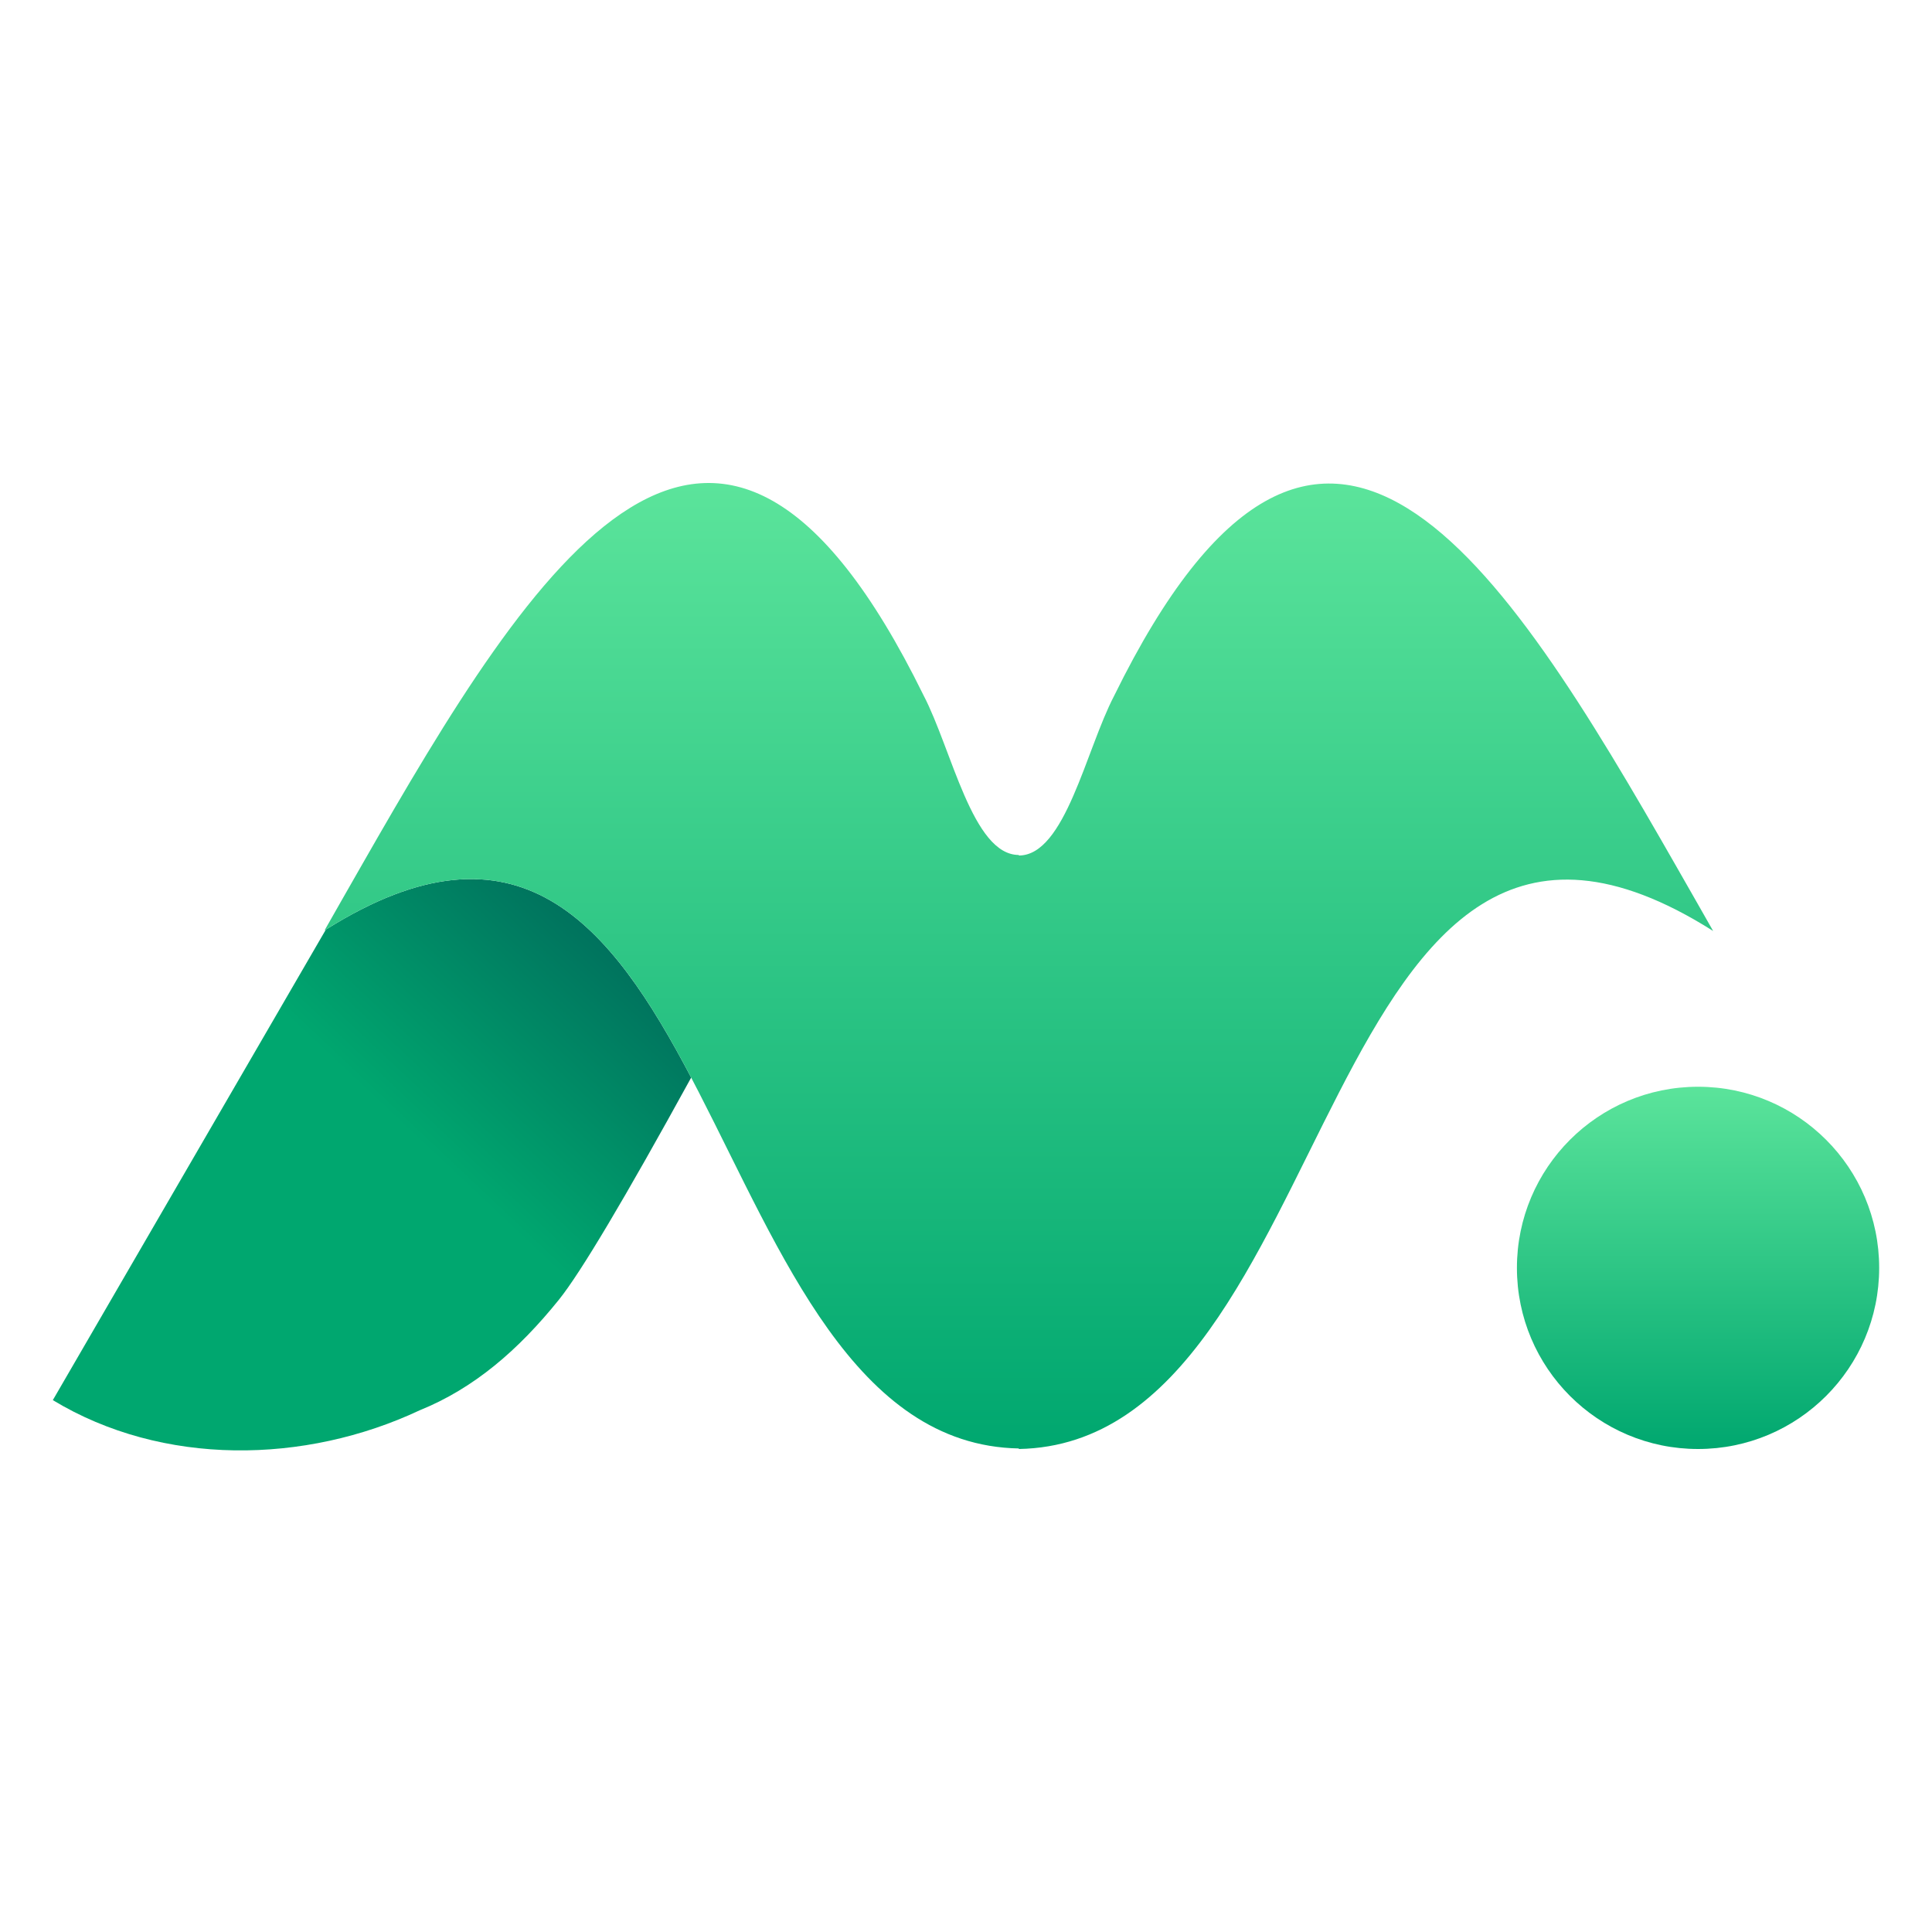
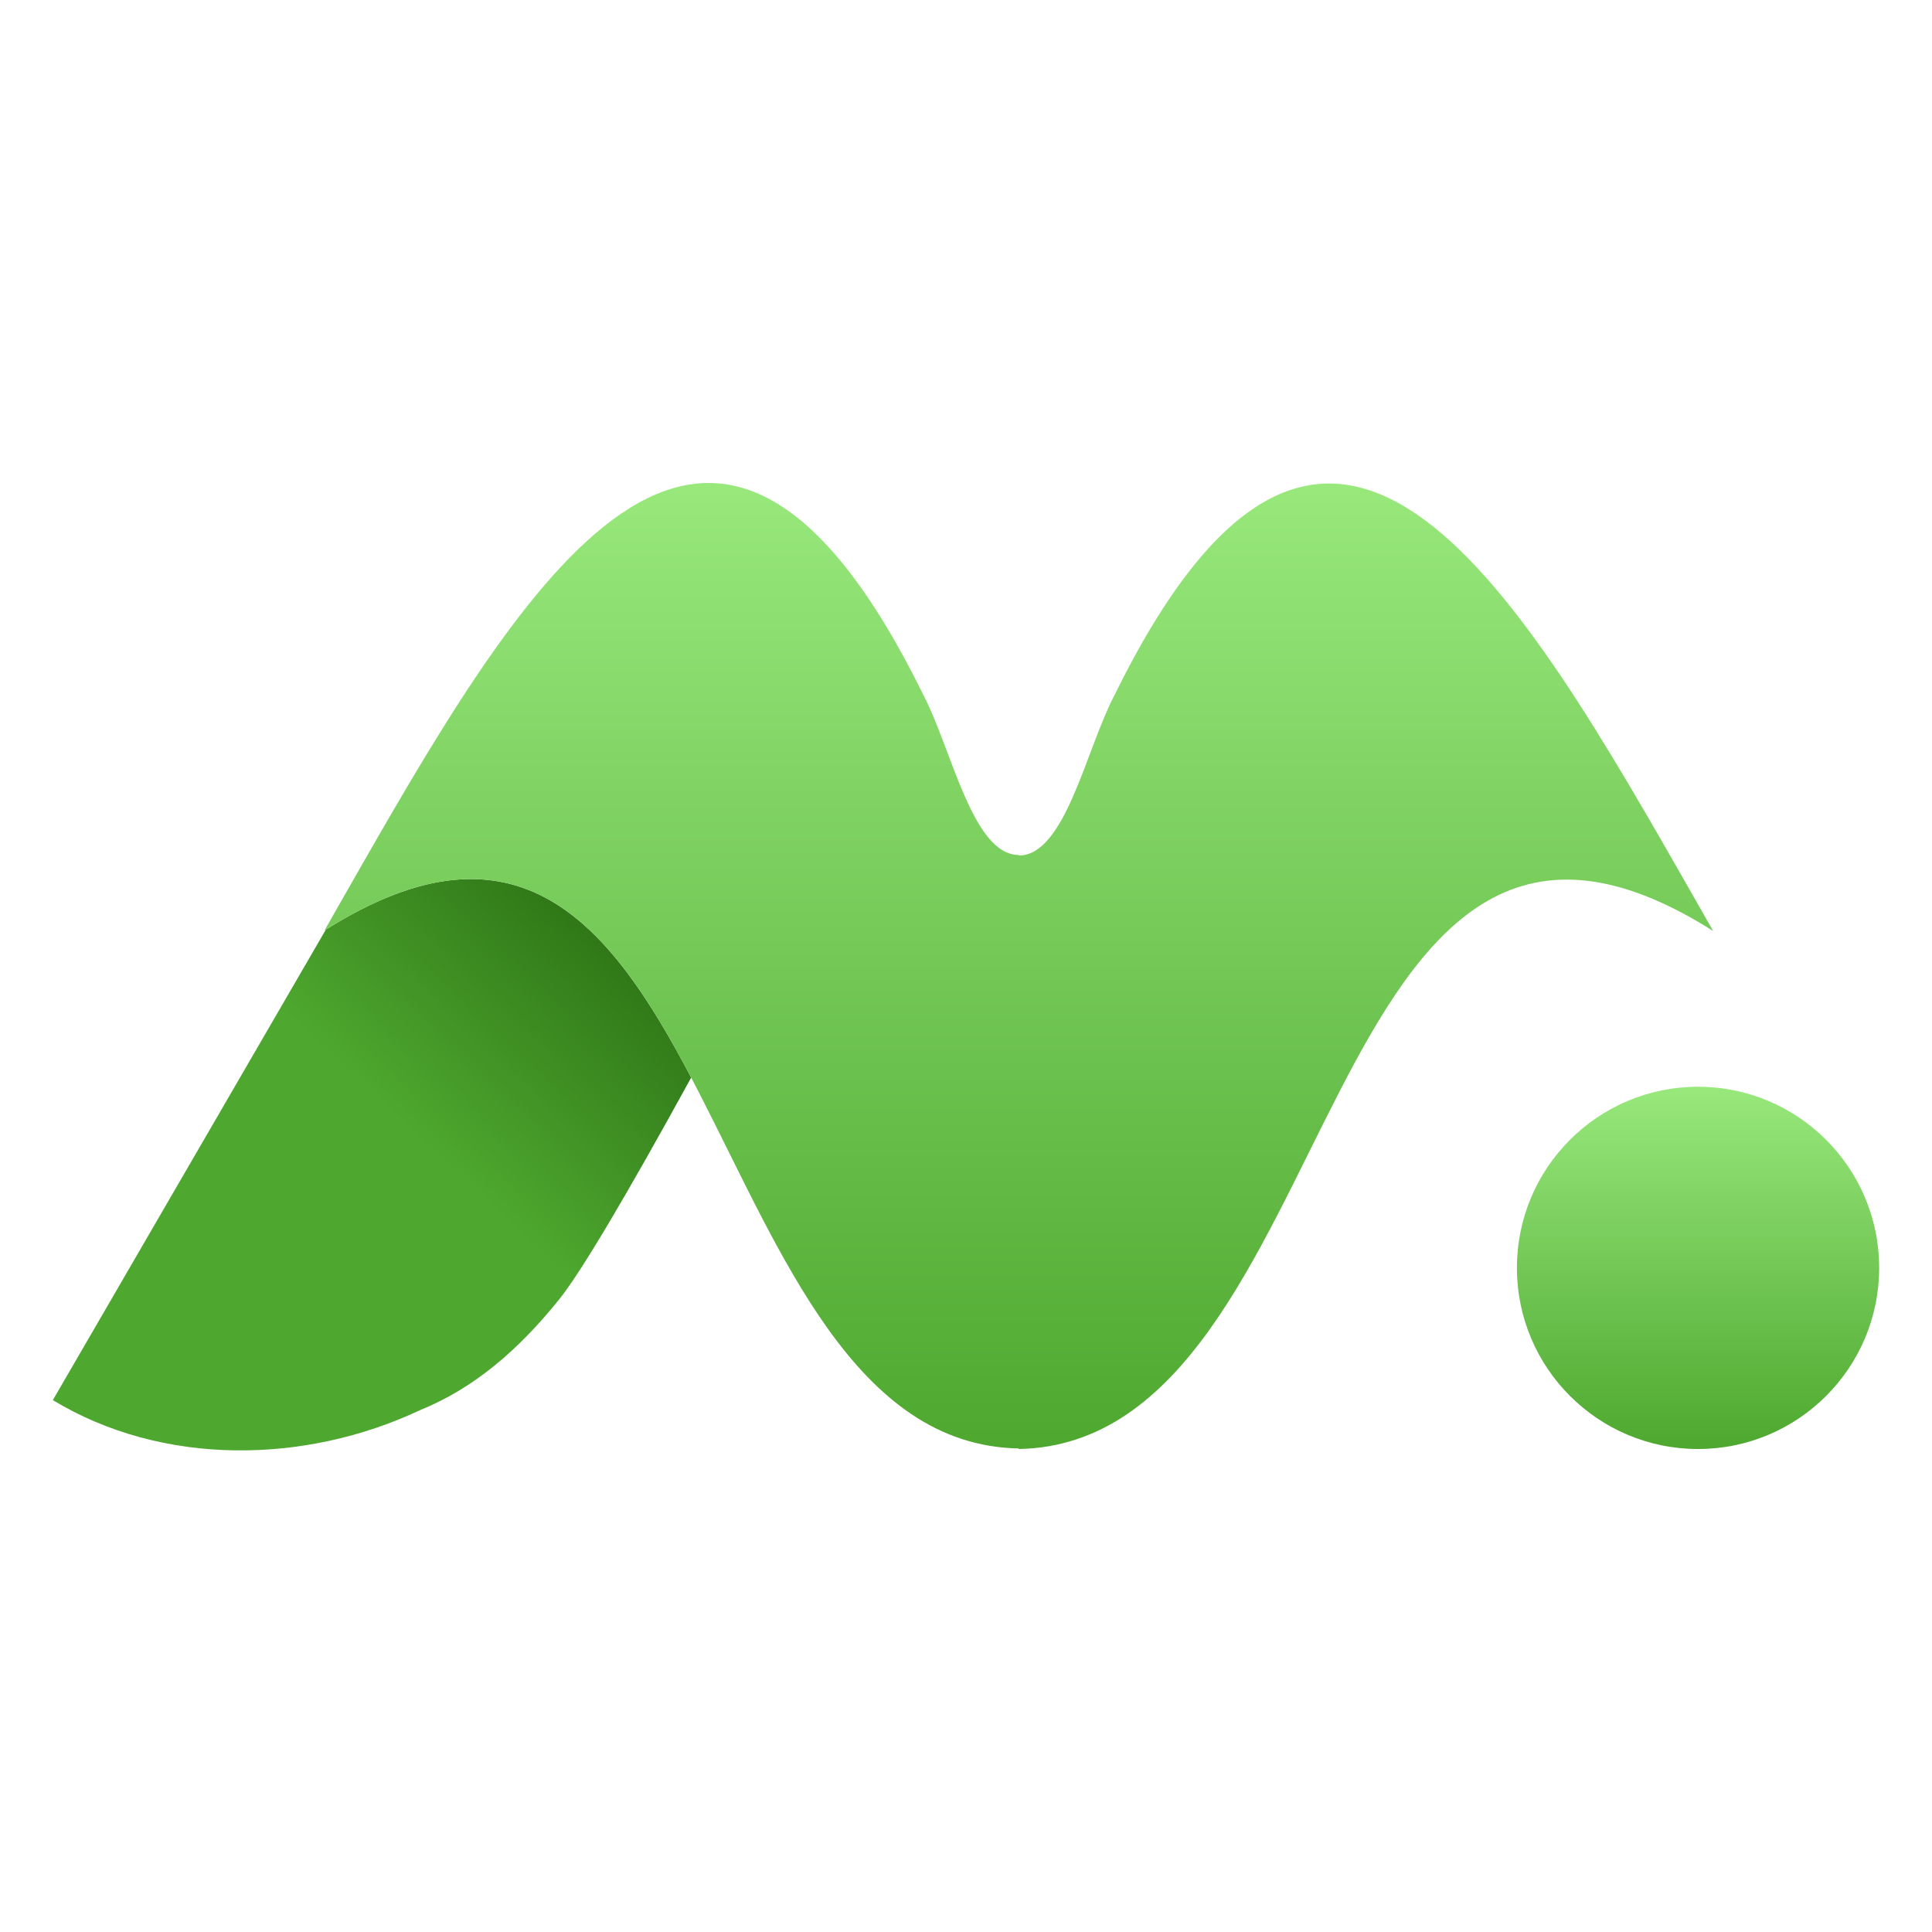
<svg xmlns="http://www.w3.org/2000/svg" width="256" height="256" viewBox="0 0 256 256" fill="none">
  <path d="M43.176 123.179C68.756 107.091 80.918 122.509 91.584 142.787C82.758 158.858 76.918 168.665 74.066 172.209C68.686 178.894 62.818 183.956 55.601 186.876C40.428 194.007 21.566 194.34 7 185.524L43.176 123.179Z" fill="url(#paint0_linear_4107_1209904)" />
  <path fill-rule="evenodd" clip-rule="evenodd" d="M222.155 114.863C199.02 74.385 175.105 36.249 147.634 92.191C143.875 99.383 141.136 113.359 135 113.359V113.288C128.864 113.288 126.125 99.312 122.367 92.12C94.895 36.178 70.98 74.314 47.845 114.792C46.104 117.845 44.431 120.758 43 123.29C96.019 89.727 91.555 191.123 135 191.929V192C178.446 191.194 173.981 89.798 227 123.36C225.57 120.829 223.897 117.916 222.155 114.863" fill="url(#paint1_linear_4107_1209904)" />
  <path fill-rule="evenodd" clip-rule="evenodd" d="M225 192C238.254 192 249 181.254 249 168C249 154.746 238.254 144 225 144C211.746 144 201 154.746 201 168C201 181.254 211.746 192 225 192" fill="url(#paint2_linear_4107_1209904)" />
  <defs>
    <linearGradient id="paint0_linear_4107_1209904" x1="76" y1="83.895" x2="32.761" y2="129.812" gradientUnits="userSpaceOnUse">
-       <stop stop-color="#004B50" />
-       <stop offset="1" stop-color="#00A76F" />
+       <stop stop-color="#1A5406" />
+       <stop offset="1" stop-color="#4EA82F" />
    </linearGradient>
    <linearGradient id="paint1_linear_4107_1209904" x1="43" y1="64" x2="43" y2="192" gradientUnits="userSpaceOnUse">
-       <stop stop-color="#5BE49B" />
-       <stop offset="1" stop-color="#00A76F" />
+       <stop stop-color="#98E87C" />
+       <stop offset="1" stop-color="#4EA82F" />
    </linearGradient>
    <linearGradient id="paint2_linear_4107_1209904" x1="201" y1="144" x2="201" y2="192" gradientUnits="userSpaceOnUse">
-       <stop stop-color="#5BE49B" />
-       <stop offset="1" stop-color="#00A76F" />
+       <stop stop-color="#98E87C" />
+       <stop offset="1" stop-color="#4EA82F" />
    </linearGradient>
  </defs>
</svg>
